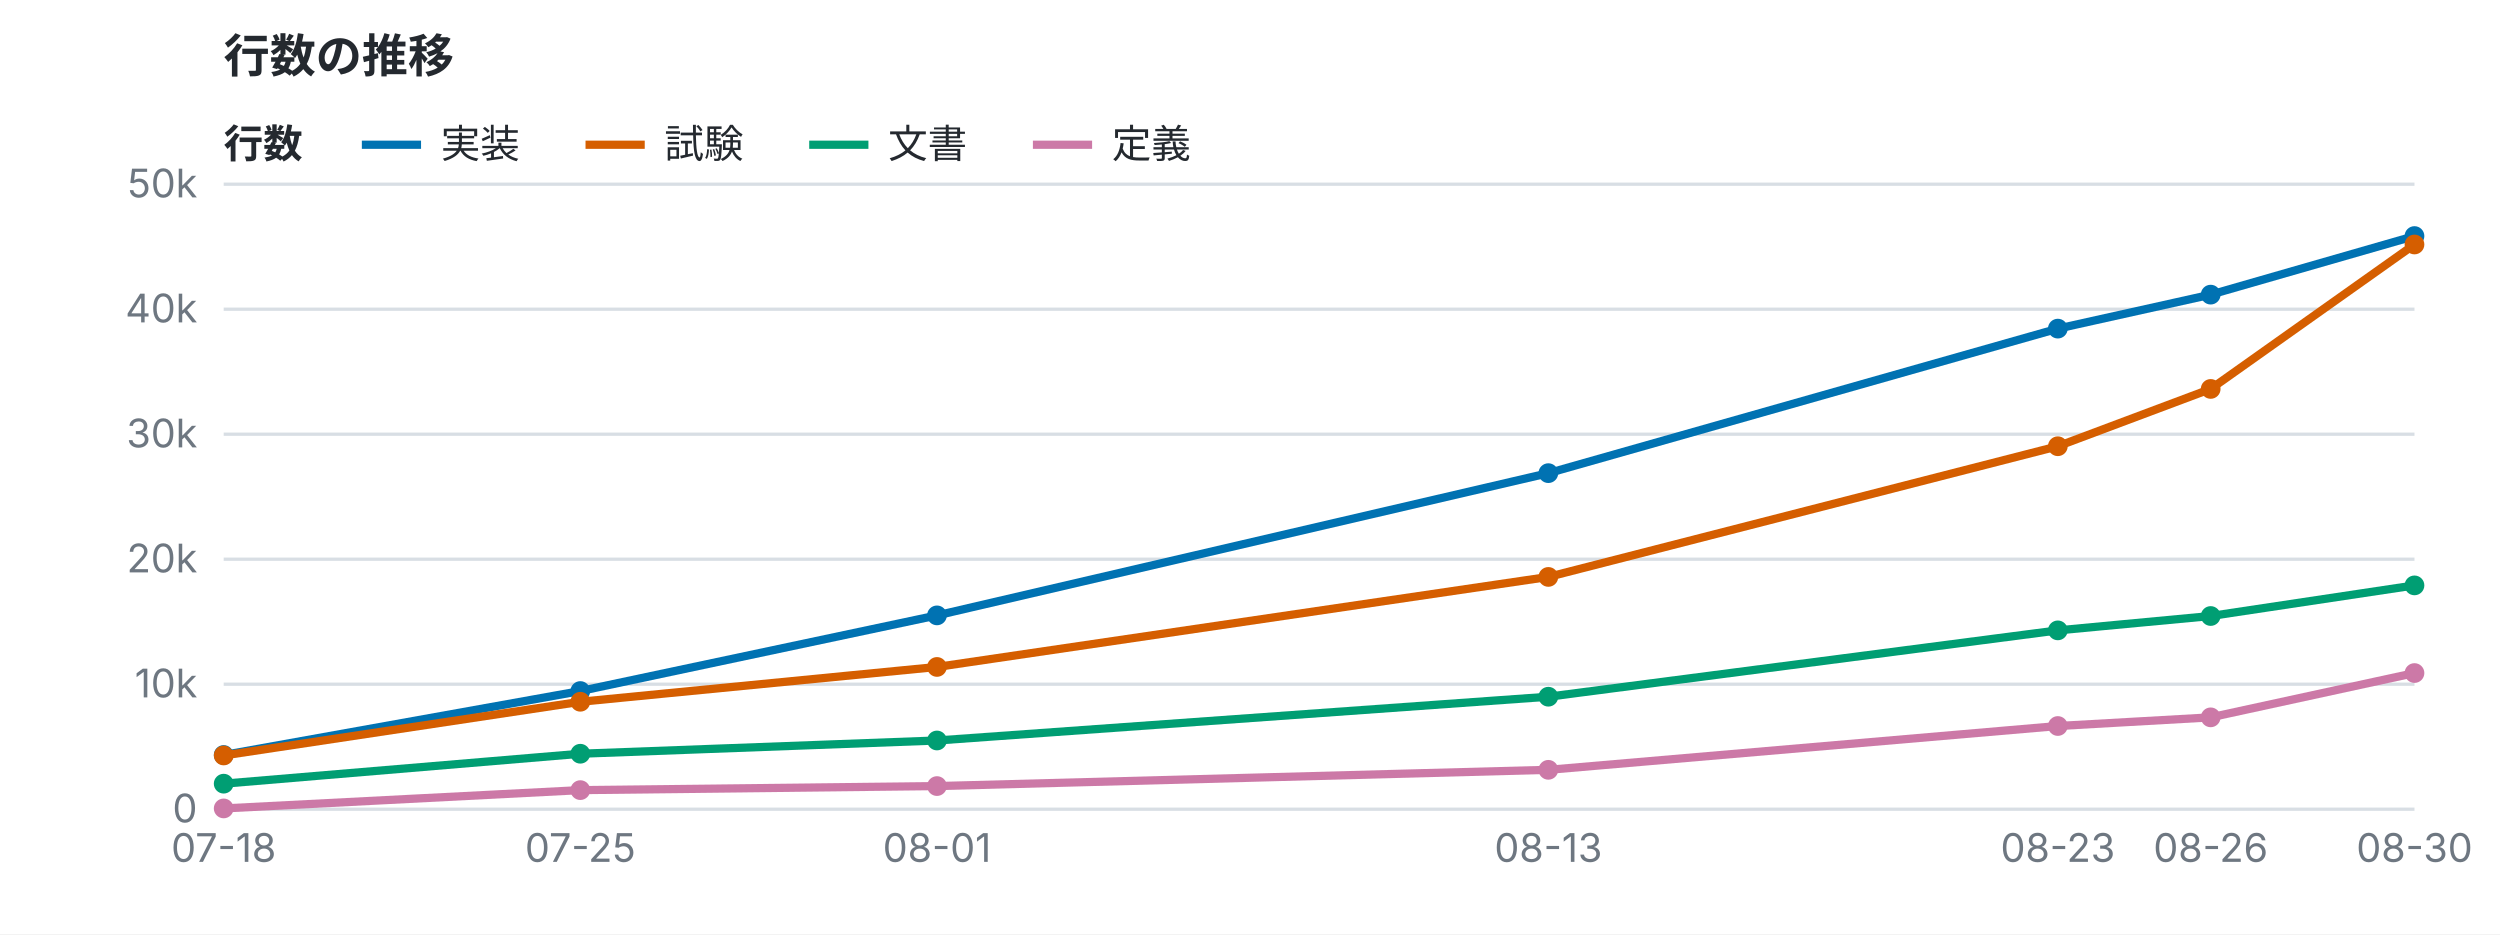
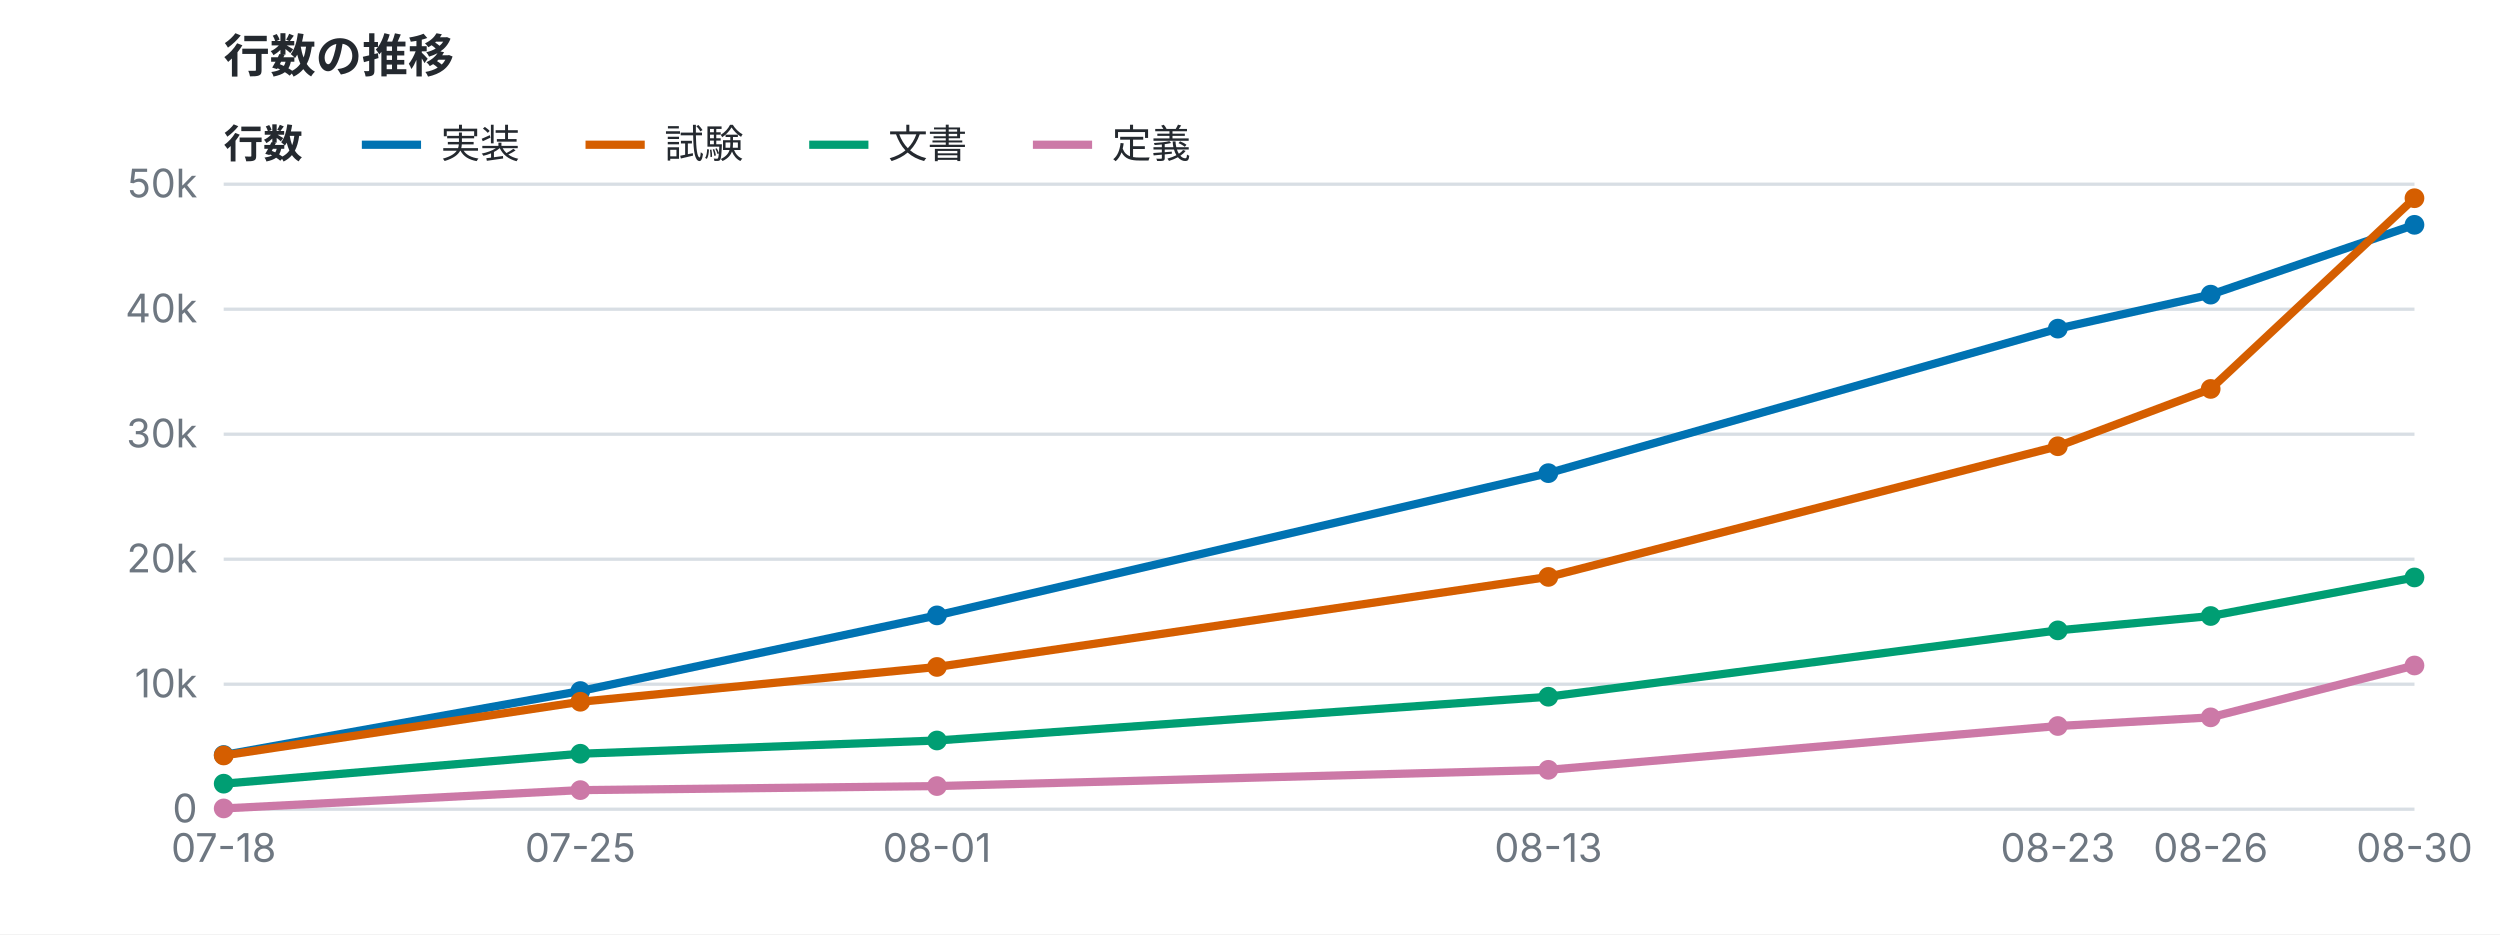
<svg xmlns="http://www.w3.org/2000/svg" width="760" height="284" viewBox="0 0 760 284" font-family="system-ui, -apple-system, 'Segoe UI', 'Hiragino Sans', 'Noto Sans JP', sans-serif" font-size="12">
  <rect width="760" height="284" fill="#ffffff" />
  <text x="68" y="22" font-size="14" font-weight="600" fill="#24292f">行数の推移</text>
  <line x1="68" y1="246" x2="734" y2="246" stroke="#d8dee4" />
  <text x="60" y="250" text-anchor="end" fill="#6e7781">0</text>
  <line x1="68" y1="208" x2="734" y2="208" stroke="#d8dee4" />
  <text x="60" y="212" text-anchor="end" fill="#6e7781">10k</text>
  <line x1="68" y1="170" x2="734" y2="170" stroke="#d8dee4" />
  <text x="60" y="174" text-anchor="end" fill="#6e7781">20k</text>
  <line x1="68" y1="132" x2="734" y2="132" stroke="#d8dee4" />
  <text x="60" y="136" text-anchor="end" fill="#6e7781">30k</text>
  <line x1="68" y1="94" x2="734" y2="94" stroke="#d8dee4" />
  <text x="60" y="98" text-anchor="end" fill="#6e7781">40k</text>
  <line x1="68" y1="56" x2="734" y2="56" stroke="#d8dee4" />
  <text x="60" y="60" text-anchor="end" fill="#6e7781">50k</text>
  <text x="68" y="48" fill="#24292f" font-weight="600">行数</text>
  <line x1="110" y1="44" x2="128" y2="44" stroke="#0072B2" stroke-width="2.5" />
  <text x="134" y="48" fill="#24292f">実装</text>
-   <polyline points="68,229.519 176.419,210.075 284.837,187.077 470.698,143.837 625.581,99.901 672.047,89.569 734,71.759" fill="none" stroke="#0072B2" stroke-width="2.5" stroke-linejoin="round" />
+   <polyline points="68,229.519 176.419,210.075 284.837,187.077 470.698,143.837 625.581,99.901 672.047,89.569 734,68.346" fill="none" stroke="#0072B2" stroke-width="2.5" stroke-linejoin="round" />
  <circle cx="68" cy="229.519" r="3" fill="#0072B2" />
  <circle cx="176.419" cy="210.075" r="3" fill="#0072B2" />
  <circle cx="284.837" cy="187.077" r="3" fill="#0072B2" />
  <circle cx="470.698" cy="143.837" r="3" fill="#0072B2" />
  <circle cx="625.581" cy="99.901" r="3" fill="#0072B2" />
  <circle cx="672.047" cy="89.569" r="3" fill="#0072B2" />
-   <circle cx="734" cy="71.759" r="3" fill="#0072B2" />
+   <circle cx="734" cy="68.346" r="3" fill="#0072B2" />
  <line x1="178" y1="44" x2="196" y2="44" stroke="#D55E00" stroke-width="2.5" />
  <text x="202" y="48" fill="#24292f">試験</text>
-   <polyline points="68,229.66 176.419,213.335 284.837,202.752 470.698,175.385 625.581,135.656 672.047,118.236 734,74.324" fill="none" stroke="#D55E00" stroke-width="2.5" stroke-linejoin="round" />
+   <polyline points="68,229.66 176.419,213.335 284.837,202.752 470.698,175.385 625.581,135.656 672.047,118.236 734,60.26" fill="none" stroke="#D55E00" stroke-width="2.5" stroke-linejoin="round" />
  <circle cx="68" cy="229.66" r="3" fill="#D55E00" />
  <circle cx="176.419" cy="213.335" r="3" fill="#D55E00" />
  <circle cx="284.837" cy="202.752" r="3" fill="#D55E00" />
  <circle cx="470.698" cy="175.385" r="3" fill="#D55E00" />
  <circle cx="625.581" cy="135.656" r="3" fill="#D55E00" />
  <circle cx="672.047" cy="118.236" r="3" fill="#D55E00" />
-   <circle cx="734" cy="74.324" r="3" fill="#D55E00" />
+   <circle cx="734" cy="60.26" r="3" fill="#D55E00" />
  <line x1="246" y1="44" x2="264" y2="44" stroke="#009E73" stroke-width="2.5" />
  <text x="270" y="48" fill="#24292f">文書</text>
-   <polyline points="68,238.237 176.419,229.136 284.837,225.108 470.698,211.8 625.581,191.633 672.047,187.267 734,177.957" fill="none" stroke="#009E73" stroke-width="2.5" stroke-linejoin="round" />
+   <polyline points="68,238.237 176.419,229.136 284.837,225.108 470.698,211.8 625.581,191.633 672.047,187.267 734,175.544" fill="none" stroke="#009E73" stroke-width="2.5" stroke-linejoin="round" />
  <circle cx="68" cy="238.237" r="3" fill="#009E73" />
  <circle cx="176.419" cy="229.136" r="3" fill="#009E73" />
  <circle cx="284.837" cy="225.108" r="3" fill="#009E73" />
  <circle cx="470.698" cy="211.8" r="3" fill="#009E73" />
  <circle cx="625.581" cy="191.633" r="3" fill="#009E73" />
  <circle cx="672.047" cy="187.267" r="3" fill="#009E73" />
-   <circle cx="734" cy="177.957" r="3" fill="#009E73" />
+   <circle cx="734" cy="175.544" r="3" fill="#009E73" />
  <line x1="314" y1="44" x2="332" y2="44" stroke="#CC79A7" stroke-width="2.5" />
  <text x="338" y="48" fill="#24292f">定義</text>
-   <polyline points="68,245.761 176.419,240.197 284.837,238.966 470.698,234.026 625.581,220.707 672.047,218.074 734,204.607" fill="none" stroke="#CC79A7" stroke-width="2.5" stroke-linejoin="round" />
+   <polyline points="68,245.761 176.419,240.197 284.837,238.966 470.698,234.026 625.581,220.707 672.047,218.074 734,202.308" fill="none" stroke="#CC79A7" stroke-width="2.5" stroke-linejoin="round" />
  <circle cx="68" cy="245.761" r="3" fill="#CC79A7" />
  <circle cx="176.419" cy="240.197" r="3" fill="#CC79A7" />
  <circle cx="284.837" cy="238.966" r="3" fill="#CC79A7" />
  <circle cx="470.698" cy="234.026" r="3" fill="#CC79A7" />
  <circle cx="625.581" cy="220.707" r="3" fill="#CC79A7" />
  <circle cx="672.047" cy="218.074" r="3" fill="#CC79A7" />
-   <circle cx="734" cy="204.607" r="3" fill="#CC79A7" />
+   <circle cx="734" cy="202.308" r="3" fill="#CC79A7" />
  <text x="68" y="262" text-anchor="middle" fill="#6e7781">07-18</text>
  <text x="176.419" y="262" text-anchor="middle" fill="#6e7781">07-25</text>
  <text x="284.837" y="262" text-anchor="middle" fill="#6e7781">08-01</text>
  <text x="470.698" y="262" text-anchor="middle" fill="#6e7781">08-13</text>
  <text x="625.581" y="262" text-anchor="middle" fill="#6e7781">08-23</text>
  <text x="672.047" y="262" text-anchor="middle" fill="#6e7781">08-26</text>
  <text x="734" y="262" text-anchor="middle" fill="#6e7781">08-30</text>
</svg>
